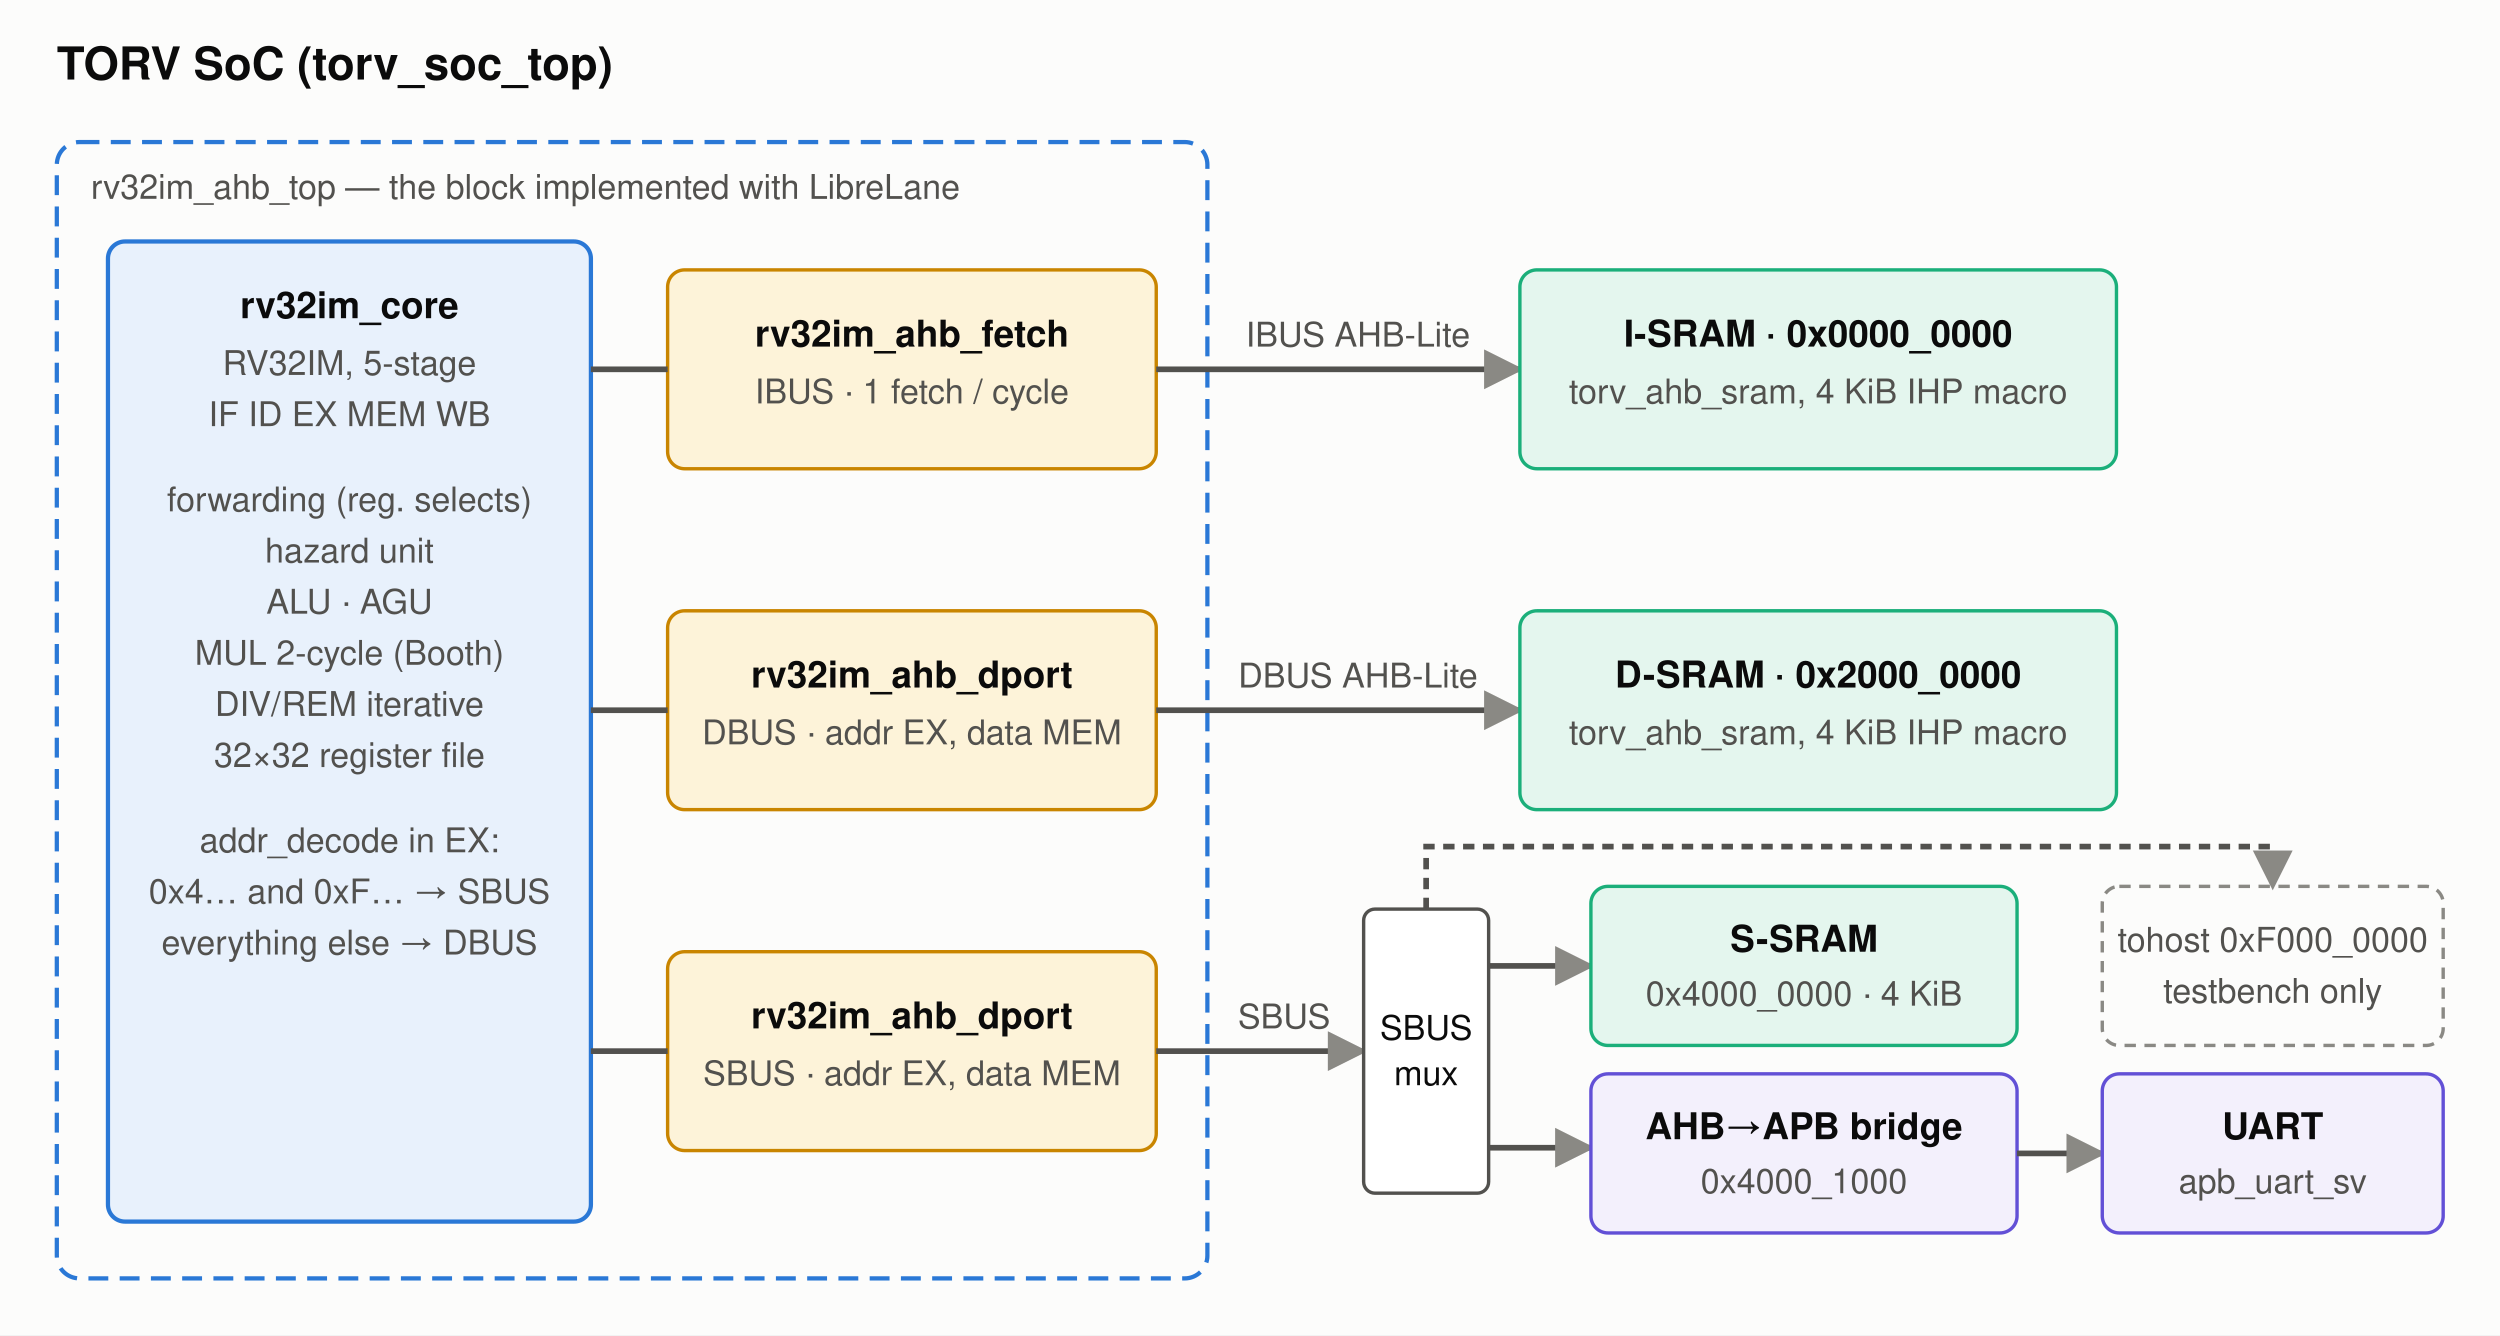
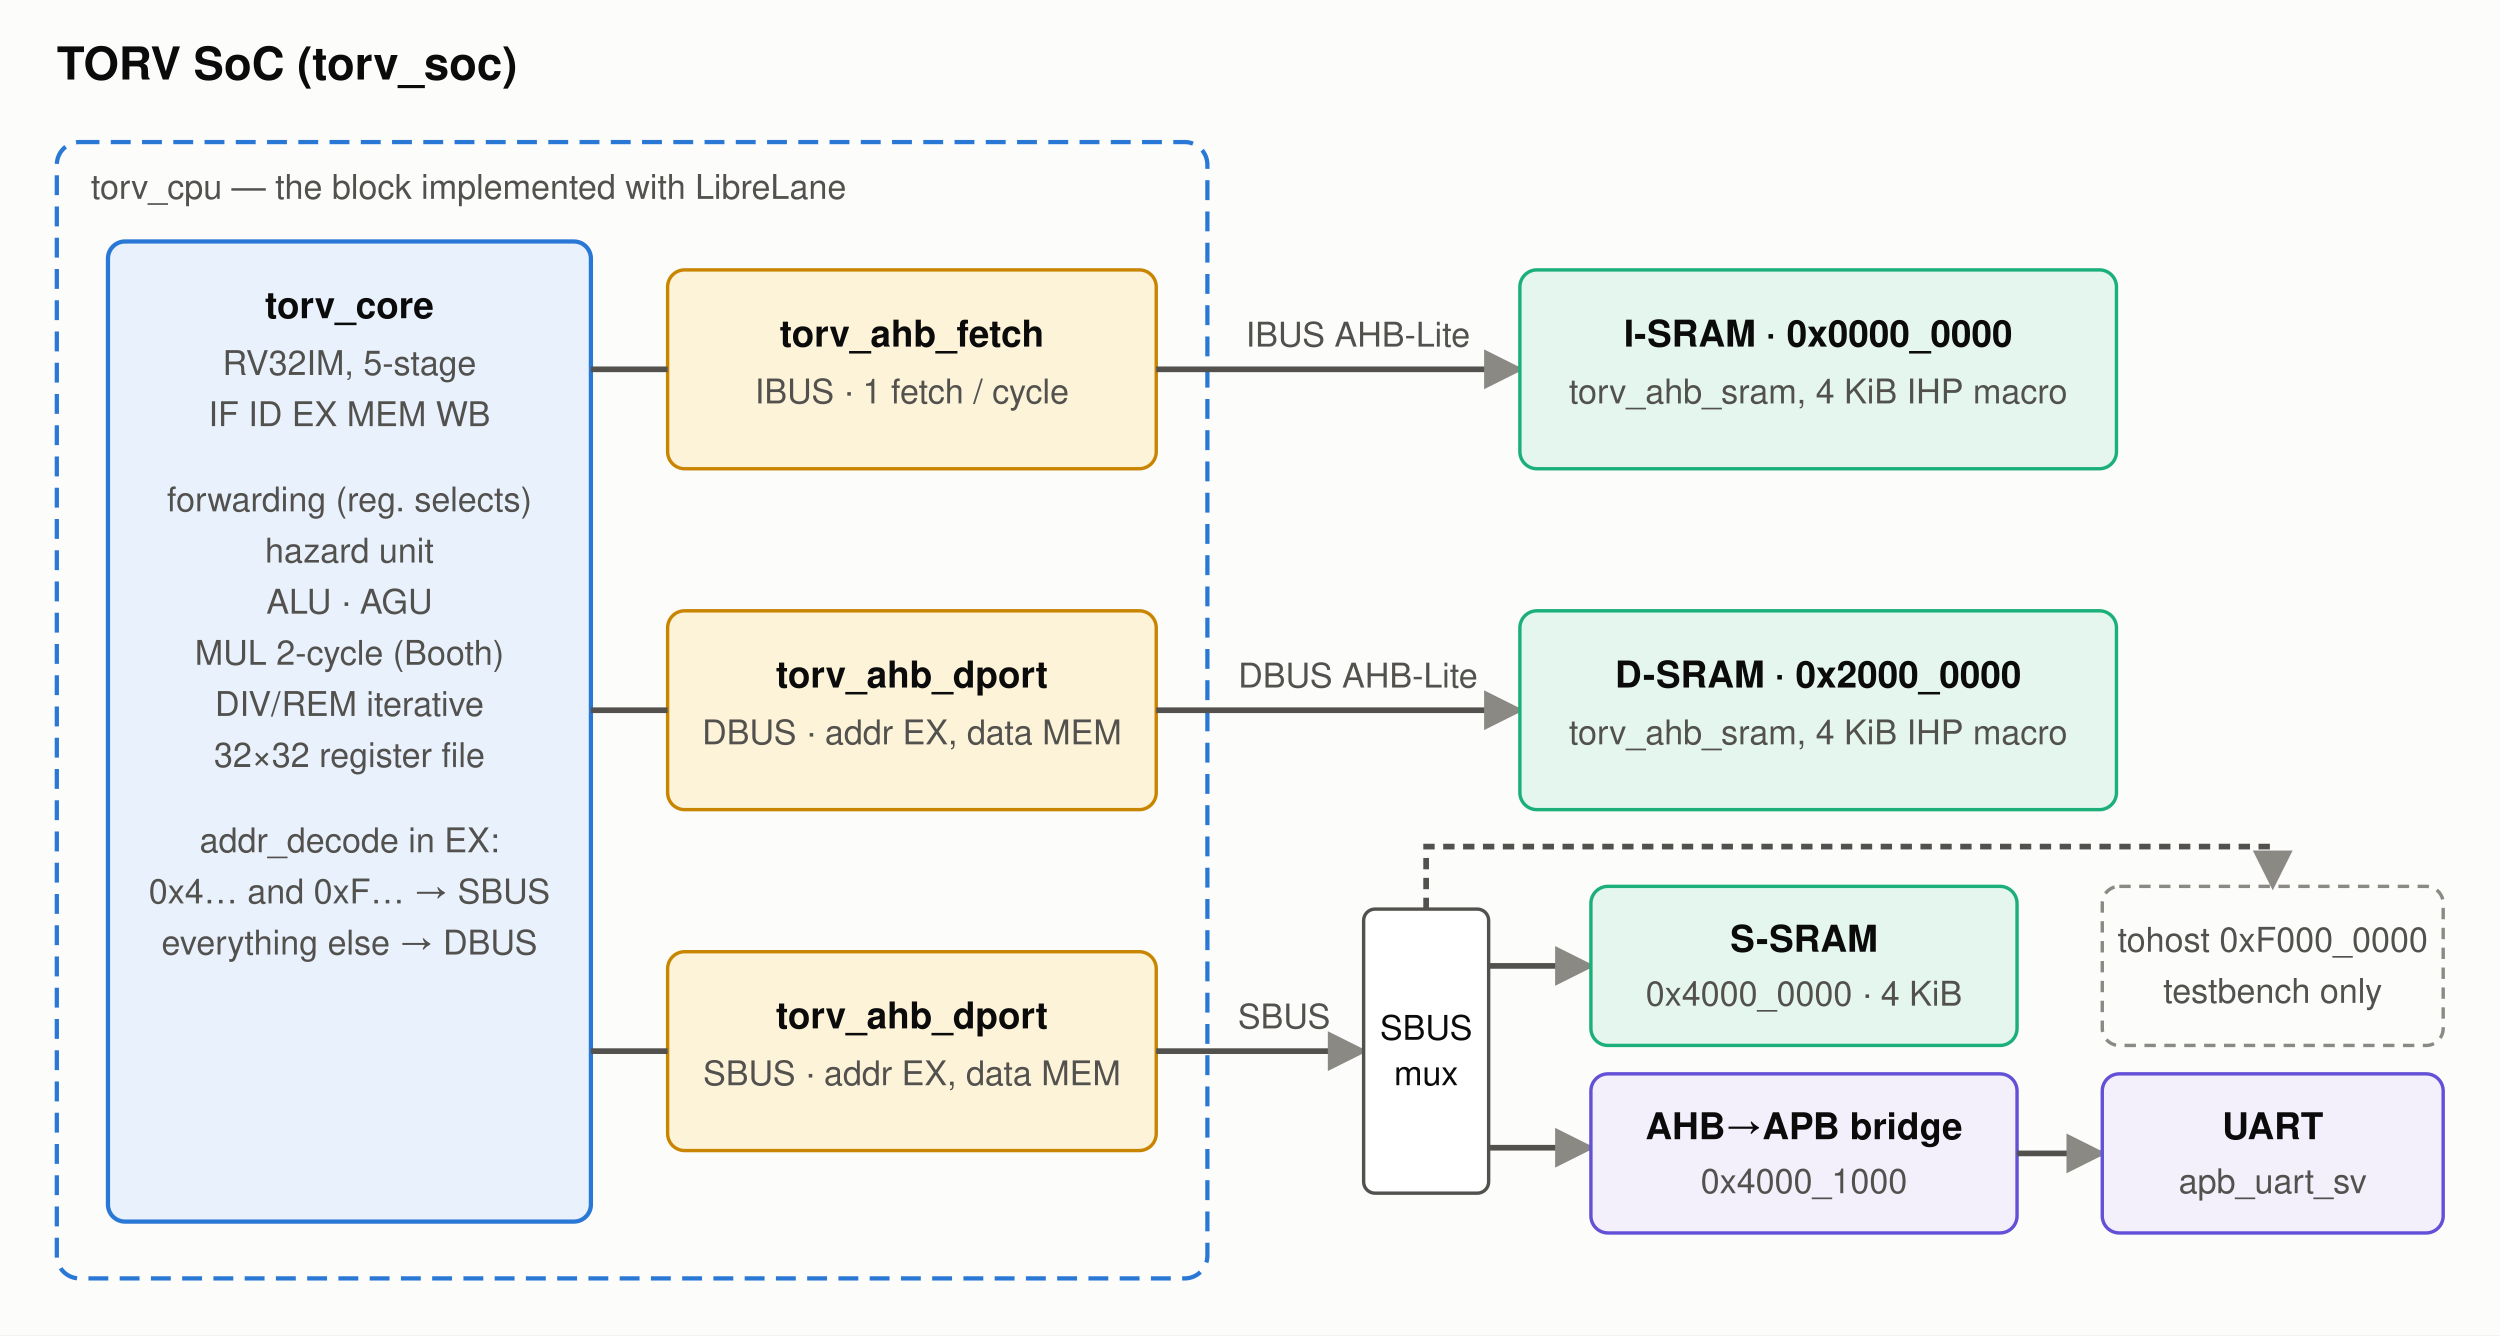
<svg xmlns="http://www.w3.org/2000/svg" viewBox="0 0 880 470" font-family="Helvetica,Arial,sans-serif" font-size="13">
  <style>
    .bg{fill:#fcfcfb}.t{fill:#0b0b0b}.s{fill:#52514e}
    .blk{fill:#ffffff;stroke:#52514e;stroke-width:1.2}
    .core{fill:#e8f1fc;stroke:#2a78d6;stroke-width:1.5}
    .mst{fill:#fdf3d9;stroke:#c98500;stroke-width:1.2}
    .mem{fill:#e4f6ee;stroke:#1baf7a;stroke-width:1.2}
    .per{fill:#f3f0fc;stroke:#6250d6;stroke-width:1.2}
    .tb{fill:none;stroke:#8a8984;stroke-width:1.2;stroke-dasharray:4 3}
    .ll{fill:none;stroke:#2a78d6;stroke-width:1.5;stroke-dasharray:7 4}
    .w{stroke:#52514e;stroke-width:2;fill:none}
    @media (prefers-color-scheme:dark){
      .bg{fill:#1a1a19}.t{fill:#f0efec}.s{fill:#c3c2b7}
      .blk{fill:#242423;stroke:#c3c2b7}
      .core{fill:#1d2c40;stroke:#3987e5}.mst{fill:#3a2f12;stroke:#c98500}
      .mem{fill:#14332a;stroke:#199e70}.per{fill:#2a2648;stroke:#9085e9}
      .ll{stroke:#3987e5}.w{stroke:#c3c2b7}
    }
  </style>
  <defs>
    <marker id="a" viewBox="0 0 10 10" refX="9" refY="5" markerWidth="7" markerHeight="7" orient="auto-start-reverse">
      <path d="M0,0 L10,5 L0,10 z" fill="#8a8984" />
    </marker>
  </defs>
  <rect class="bg" width="880" height="470" />
-   <text class="t" x="20" y="28" font-size="16" font-weight="bold">TORV SoC (torv_soc_top)</text>
+   <text class="t" x="20" y="28" font-size="16" font-weight="bold">TORV SoC (torv_soc)</text>
  <rect class="ll" x="20" y="50" width="405" height="400" rx="8" />
-   <text class="s" x="32" y="70" font-size="12">rv32im_ahb_top — the block implemented with LibreLane</text>
+   <text class="s" x="32" y="70" font-size="12">torv_cpu — the block implemented with LibreLane</text>
  <rect class="core" x="38" y="85" width="170" height="345" rx="6" />
-   <text class="t" x="123" y="112" text-anchor="middle" font-weight="bold">rv32im_core</text>
+   <text class="t" x="123" y="112" text-anchor="middle" font-weight="bold">torv_core</text>
  <g class="s" font-size="12" text-anchor="middle">
    <text x="123" y="132">RV32IM, 5-stage</text>
    <text x="123" y="150">IF ID EX MEM WB</text>
    <text x="123" y="180">forwarding (reg. selects)</text>
    <text x="123" y="198">hazard unit</text>
    <text x="123" y="216">ALU · AGU</text>
    <text x="123" y="234">MUL 2-cycle (Booth)</text>
    <text x="123" y="252">DIV/REM iterative</text>
    <text x="123" y="270">32×32 register file</text>
    <text x="123" y="300">addr_decode in EX:</text>
    <text x="123" y="318">0x4… and 0xF… → SBUS</text>
    <text x="123" y="336">everything else → DBUS</text>
  </g>
  <rect class="mst" x="235" y="95" width="172" height="70" rx="6" />
-   <text class="t" x="321" y="122" text-anchor="middle" font-weight="bold">rv32im_ahb_fetch</text>
+   <text class="t" x="321" y="122" text-anchor="middle" font-weight="bold">torv_ahb_fetch</text>
  <text class="s" x="321" y="142" text-anchor="middle" font-size="12">IBUS · 1 fetch / cycle</text>
  <rect class="mst" x="235" y="215" width="172" height="70" rx="6" />
-   <text class="t" x="321" y="242" text-anchor="middle" font-weight="bold">rv32im_ahb_dport</text>
+   <text class="t" x="321" y="242" text-anchor="middle" font-weight="bold">torv_ahb_dport</text>
  <text class="s" x="321" y="262" text-anchor="middle" font-size="12">DBUS · addr EX, data MEM</text>
  <rect class="mst" x="235" y="335" width="172" height="70" rx="6" />
-   <text class="t" x="321" y="362" text-anchor="middle" font-weight="bold">rv32im_ahb_dport</text>
+   <text class="t" x="321" y="362" text-anchor="middle" font-weight="bold">torv_ahb_dport</text>
  <text class="s" x="321" y="382" text-anchor="middle" font-size="12">SBUS · addr EX, data MEM</text>
  <path class="w" d="M208,130 H235" />
  <path class="w" d="M208,250 H235" />
  <path class="w" d="M208,370 H235" />
  <path class="w" d="M407,130 H535" marker-end="url(#a)" />
  <path class="w" d="M407,250 H535" marker-end="url(#a)" />
  <path class="w" d="M407,370 H480" marker-end="url(#a)" />
  <g class="s" font-size="12" text-anchor="middle">
    <text x="478" y="122">IBUS AHB-Lite</text>
    <text x="478" y="242">DBUS AHB-Lite</text>
    <text x="452" y="362">SBUS</text>
  </g>
  <rect class="mem" x="535" y="95" width="210" height="70" rx="6" />
  <text class="t" x="640" y="122" text-anchor="middle" font-weight="bold">I-SRAM · 0x0000_0000</text>
  <text class="s" x="640" y="142" text-anchor="middle" font-size="12">torv_ahb_sram, 4 KiB IHP macro</text>
  <rect class="mem" x="535" y="215" width="210" height="70" rx="6" />
  <text class="t" x="640" y="242" text-anchor="middle" font-weight="bold">D-SRAM · 0x2000_0000</text>
  <text class="s" x="640" y="262" text-anchor="middle" font-size="12">torv_ahb_sram, 4 KiB IHP macro</text>
  <rect class="blk" x="480" y="320" width="44" height="100" rx="4" />
  <text class="t" x="502" y="366" text-anchor="middle" font-size="12">SBUS</text>
  <text class="t" x="502" y="382" text-anchor="middle" font-size="12">mux</text>
  <path class="w" d="M524,340 H560" marker-end="url(#a)" />
  <path class="w" d="M524,404 H560" marker-end="url(#a)" />
  <rect class="mem" x="560" y="312" width="150" height="56" rx="6" />
  <text class="t" x="635" y="335" text-anchor="middle" font-weight="bold">S-SRAM</text>
  <text class="s" x="635" y="354" text-anchor="middle" font-size="12">0x4000_0000 · 4 KiB</text>
  <rect class="per" x="560" y="378" width="150" height="56" rx="6" />
  <text class="t" x="635" y="401" text-anchor="middle" font-weight="bold">AHB→APB bridge</text>
  <text class="s" x="635" y="420" text-anchor="middle" font-size="12">0x4000_1000</text>
  <path class="w" d="M710,406 H740" marker-end="url(#a)" />
  <rect class="per" x="740" y="378" width="120" height="56" rx="6" />
  <text class="t" x="800" y="401" text-anchor="middle" font-weight="bold">UART</text>
  <text class="s" x="800" y="420" text-anchor="middle" font-size="12">apb_uart_sv</text>
  <rect class="tb" x="740" y="312" width="120" height="56" rx="6" />
  <text class="s" x="800" y="335" text-anchor="middle" font-size="12">tohost 0xF000_0000</text>
  <text class="s" x="800" y="353" text-anchor="middle" font-size="12">testbench only</text>
  <path class="w" d="M502,320 V298 H800 V312" stroke-dasharray="4 3" marker-end="url(#a)" />
</svg>
